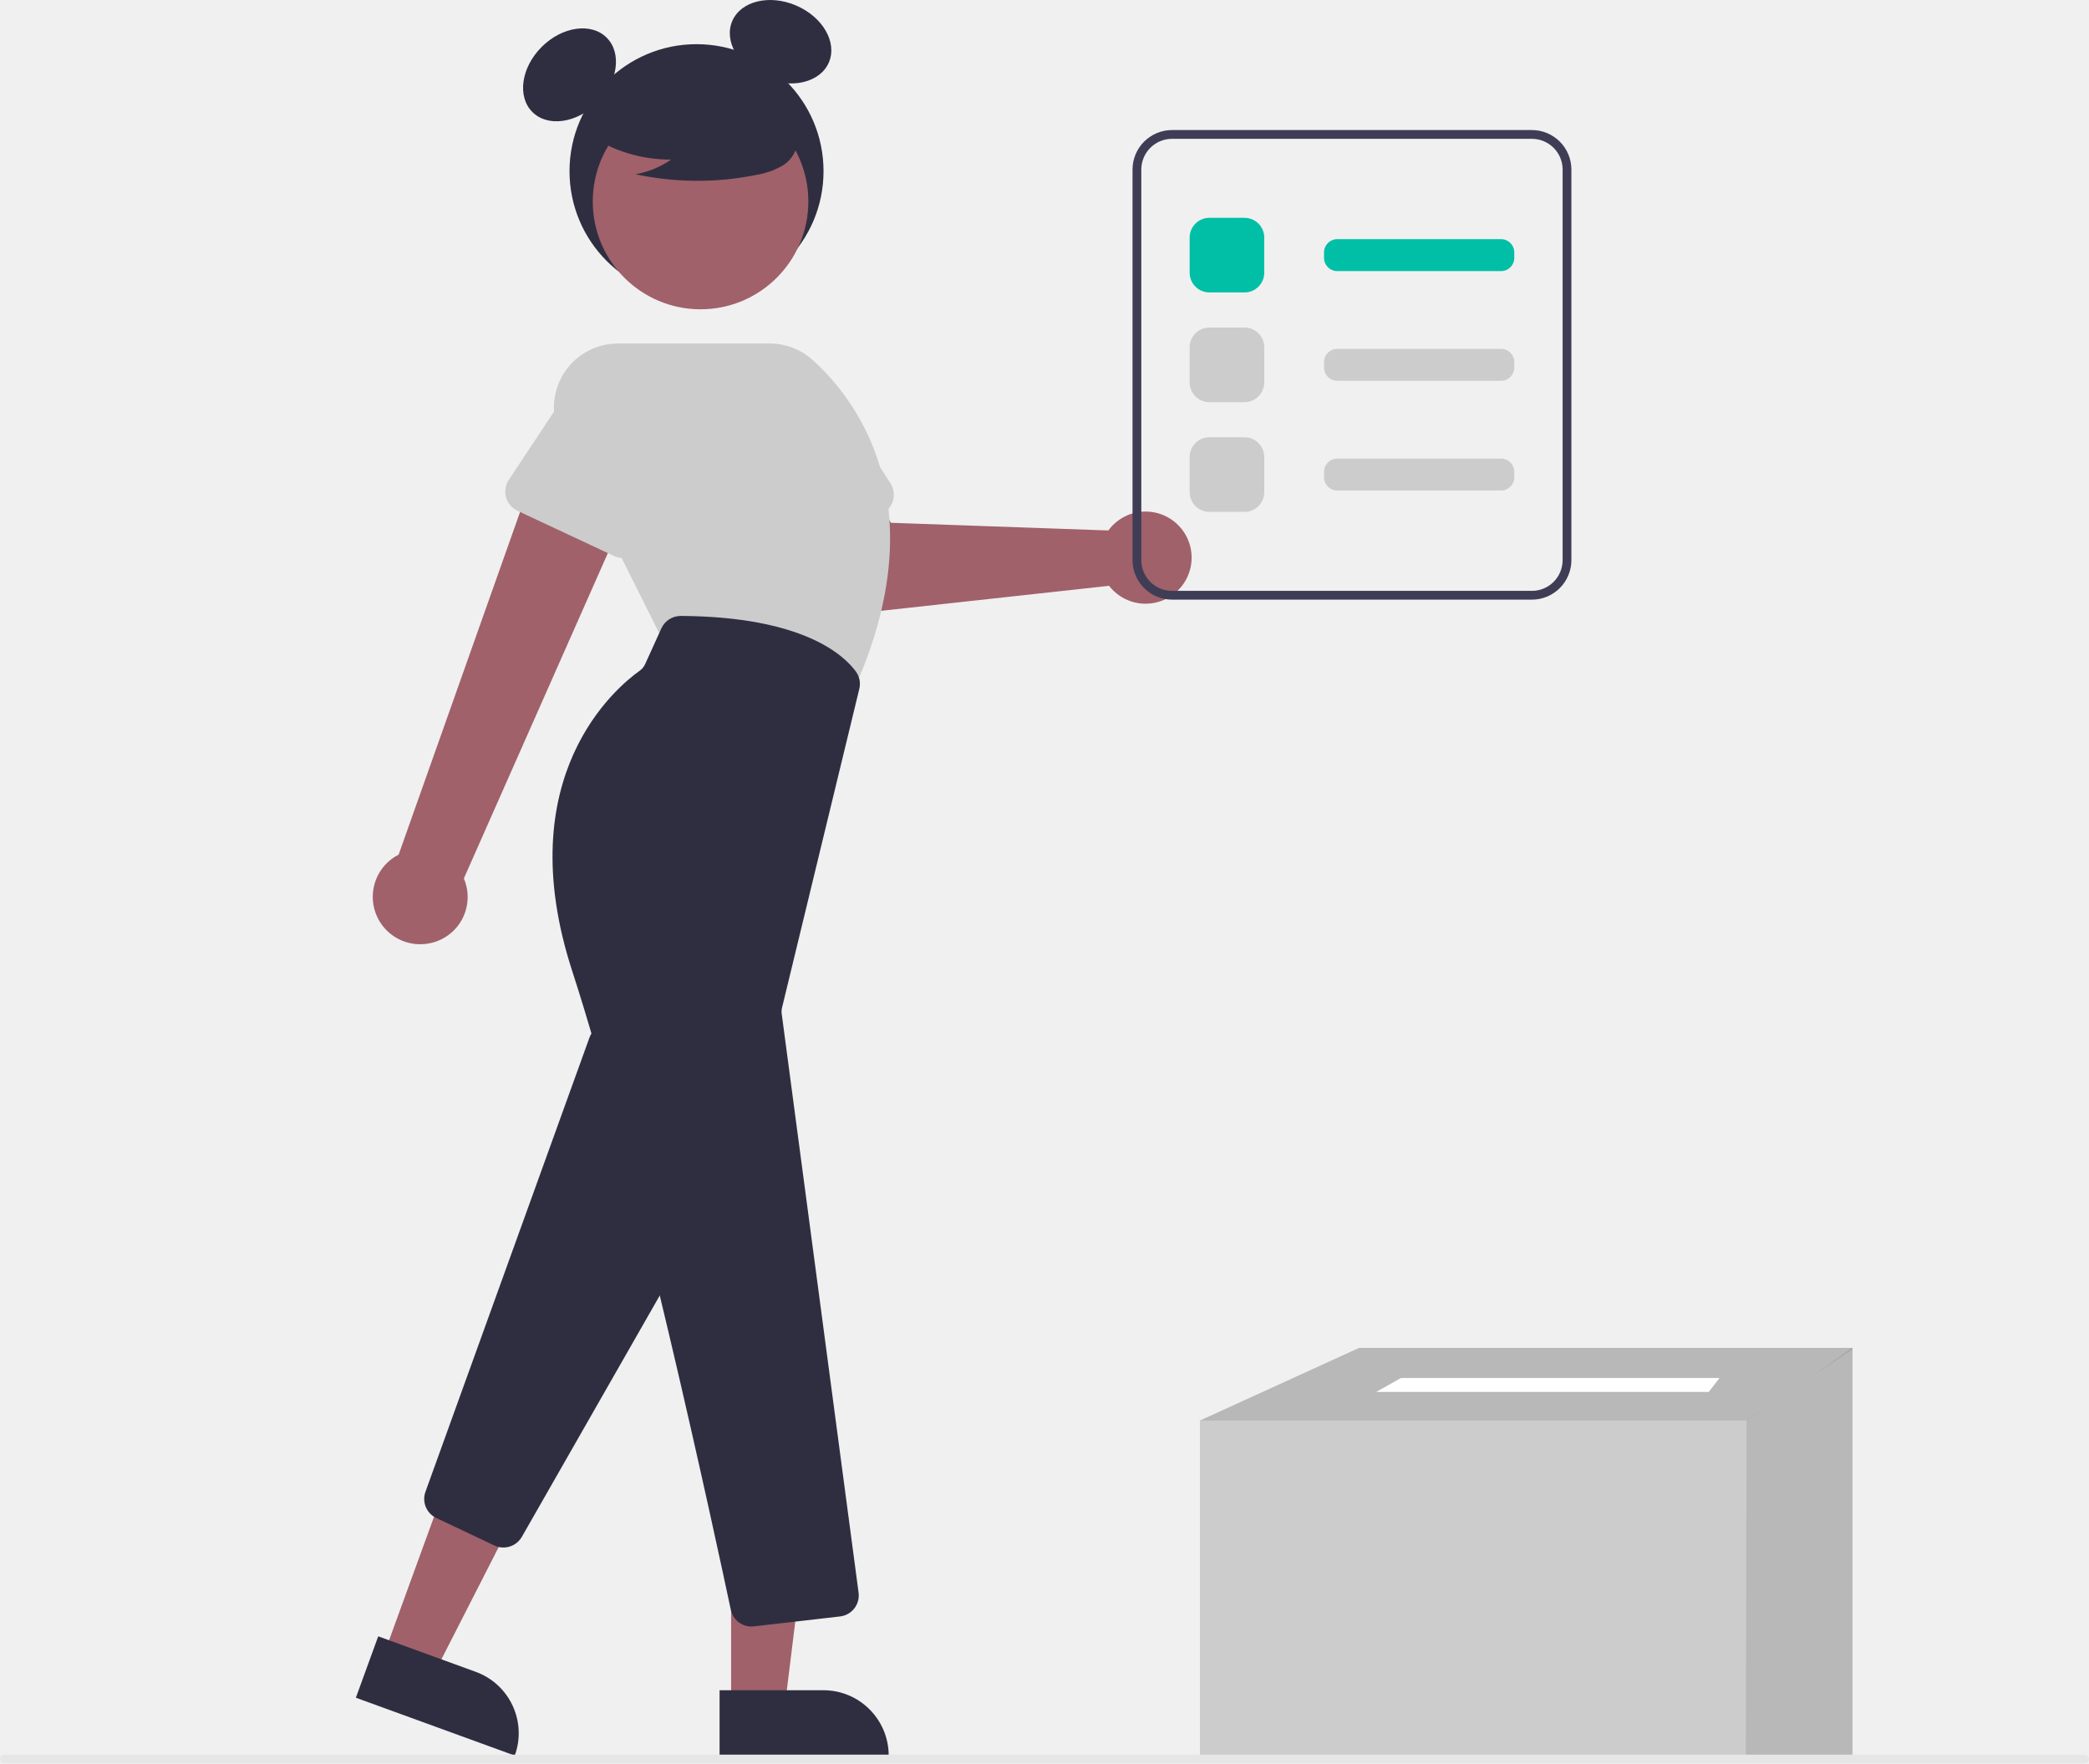
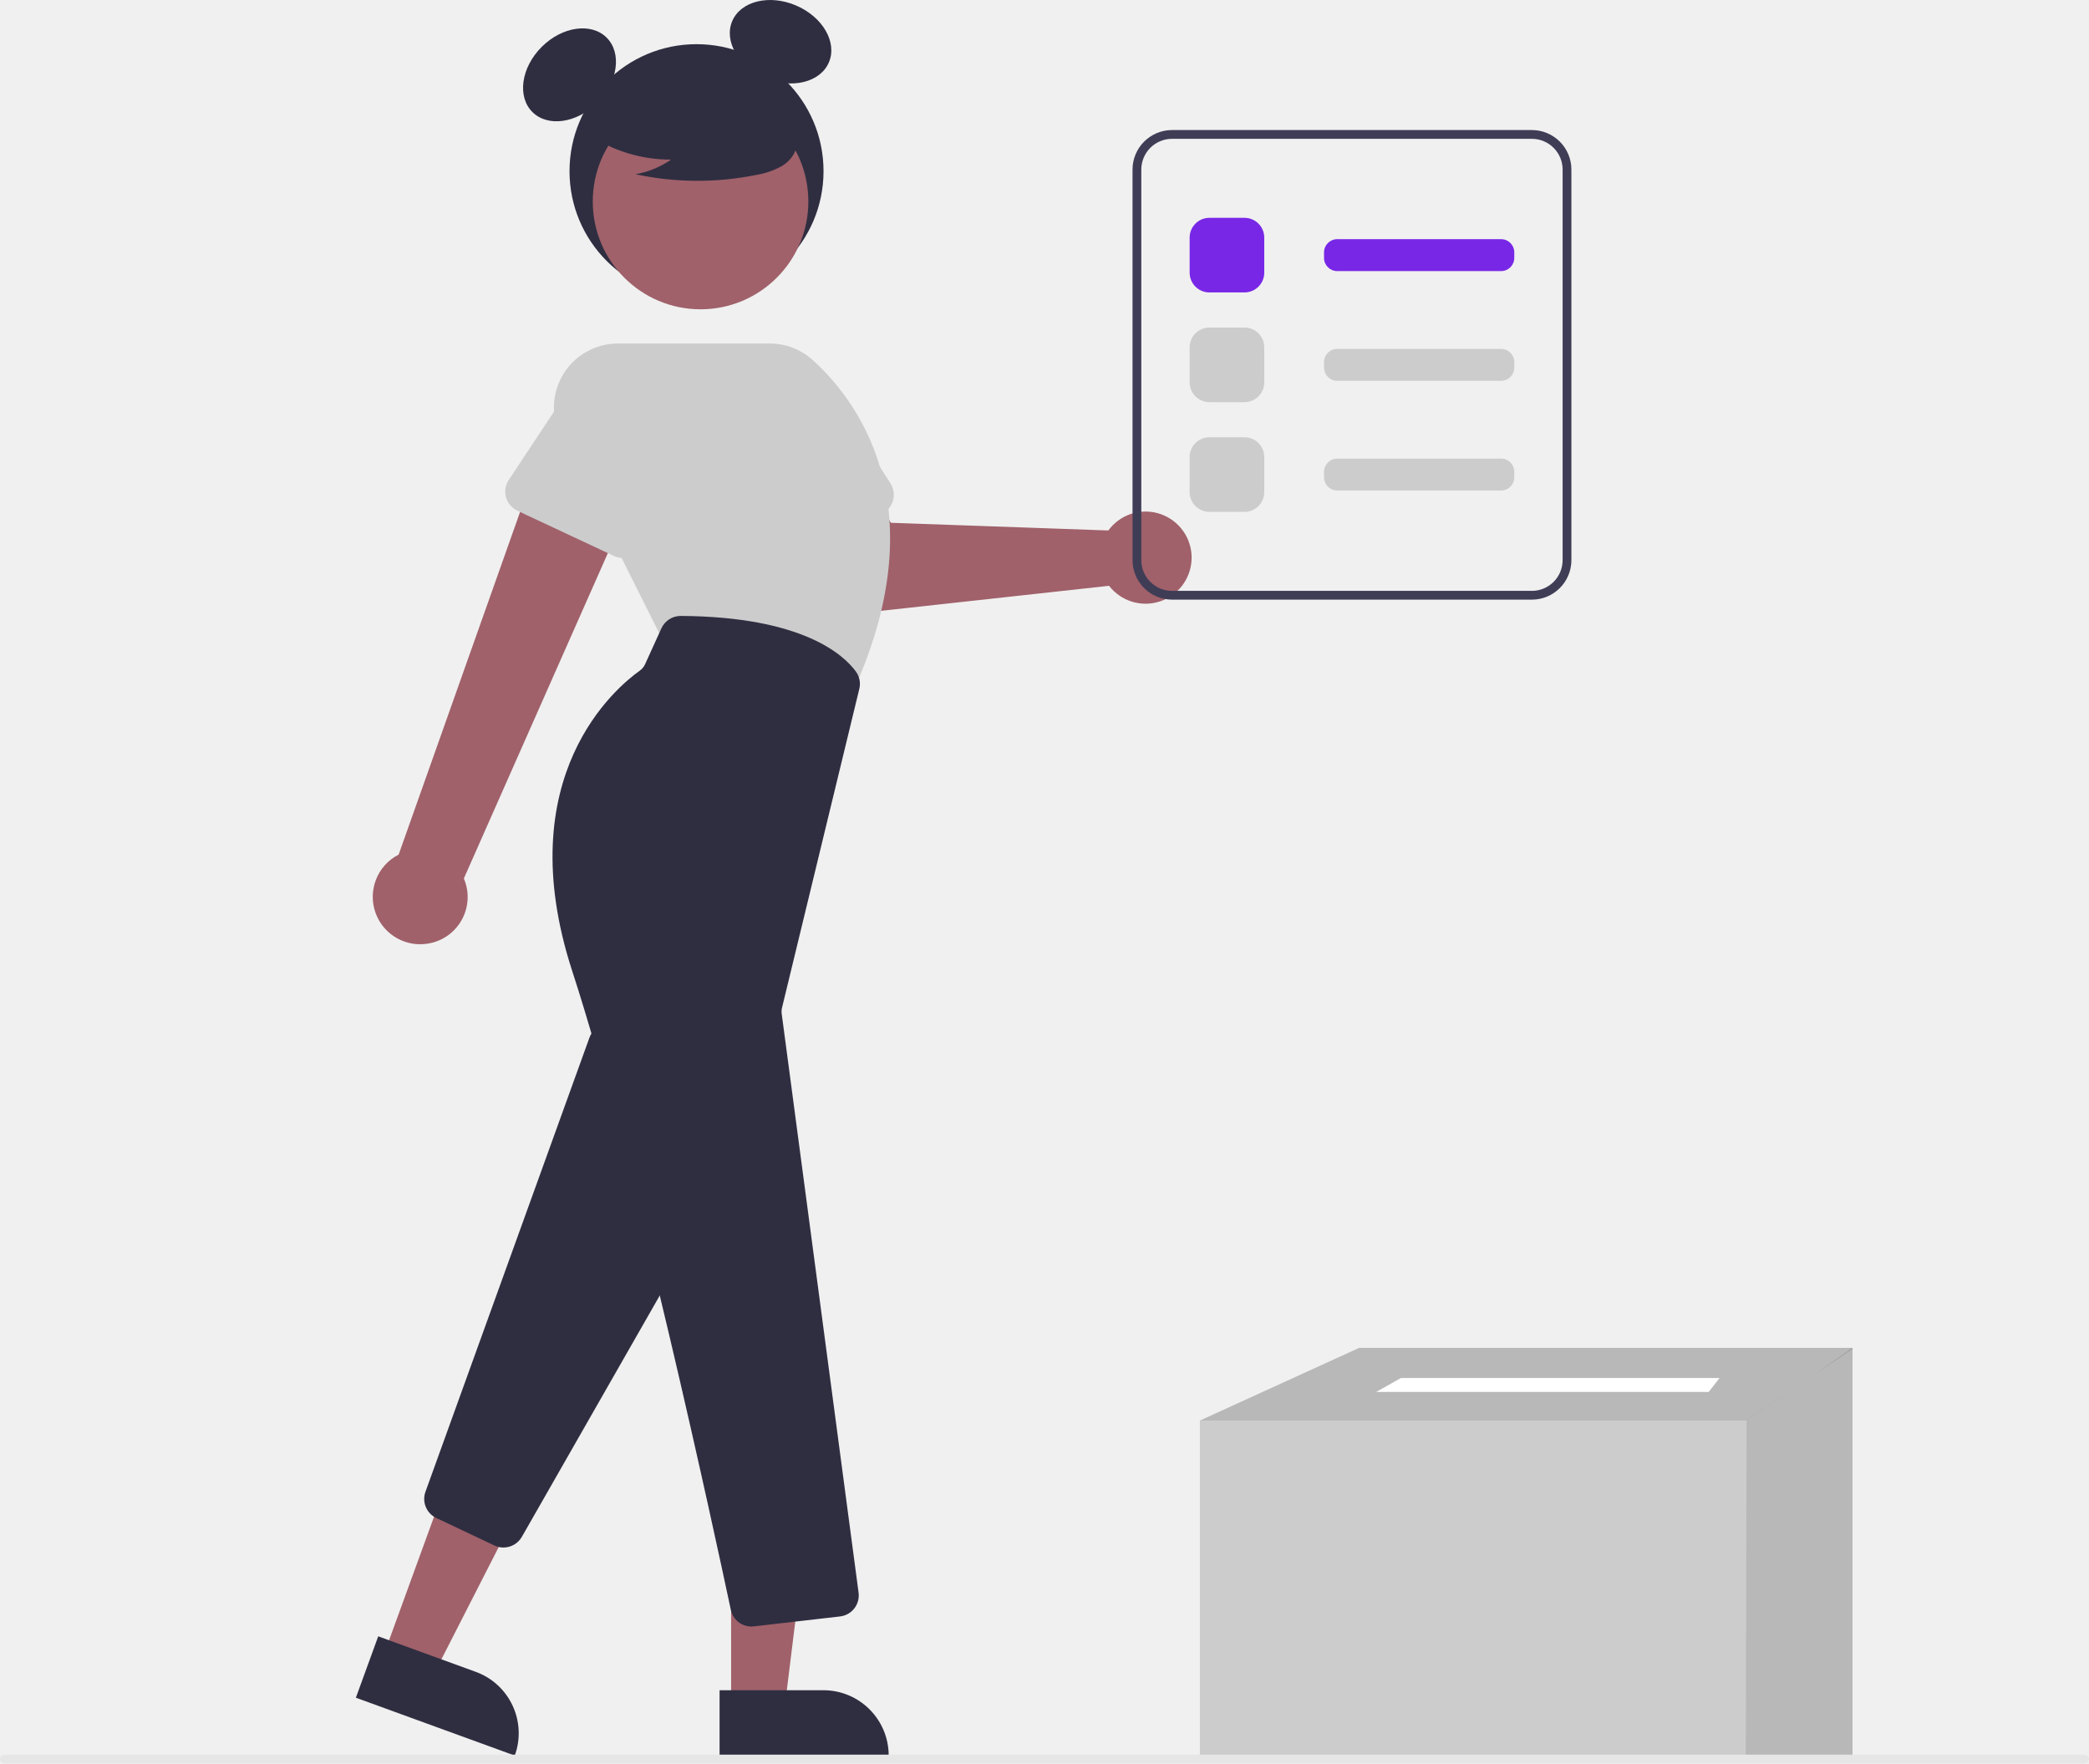
<svg xmlns="http://www.w3.org/2000/svg" data-name="Layer 1" width="476" height="401.805" viewBox="0 0 476 401.805">
-   <path id="ad4b1b16-27d0-4c9f-840a-ee213421f5fc-166" data-name="Path 704" d="M615.624,368.703a10.52,10.52,0,0,0-1.072,1.264l-49.562-1.751-5.669-10.631-17.162,6.458,8.206,19.8a8,8,0,0,0,8.263,4.889l56.085-6.158a10.5,10.5,0,1,0,.911-13.866Z" transform="translate(-362 -249.0974)" fill="#a0616a" />
+   <path id="ad4b1b16-27d0-4c9f-840a-ee213421f5fc-185" data-name="Path 704" d="M615.624,368.703a10.52,10.52,0,0,0-1.072,1.264l-49.562-1.751-5.669-10.631-17.162,6.458,8.206,19.8a8,8,0,0,0,8.263,4.889l56.085-6.158a10.5,10.5,0,1,0,.911-13.866Z" transform="translate(-362 -249.0974)" fill="#a0616a" />
  <circle cx="158.71" cy="39.005" r="28.94" fill="#2f2e41" />
  <ellipse cx="491.77" cy="266.148" rx="11.975" ry="8.981" transform="translate(-406.1588 176.5892) rotate(-45)" fill="#2f2e41" />
  <ellipse cx="539.86" cy="258.604" rx="8.981" ry="11.975" transform="translate(-272.0264 404.3829) rotate(-66.86956)" fill="#2f2e41" />
  <path d="M562.816,366.244l-22.209,9.931a4.817,4.817,0,0,1-6.604-3.096l-6.549-23.353A13.377,13.377,0,0,1,551.91,338.875l13.001,20.382a4.817,4.817,0,0,1-2.095,6.986Z" transform="translate(-362 -249.0974)" fill="#ccc" />
  <path d="M460.248,463.954a10.743,10.743,0,0,0,7.445-14.694L507.295,359.788l-22.655-5.706-31.804,89.742a10.801,10.801,0,0,0,7.412,20.13Z" transform="translate(-362 -249.0974)" fill="#a0616a" />
  <polygon points="87.453 377.033 98.973 381.227 120.634 338.789 103.631 332.599 87.453 377.033" fill="#a0616a" />
  <path d="M444.474,628.082h38.531a0,0,0,0,1,0,0V642.969a0,0,0,0,1,0,0H459.36a14.887,14.887,0,0,1-14.887-14.887v0A0,0,0,0,1,444.474,628.082Z" transform="translate(320.0624 1142.26) rotate(-159.9935)" fill="#2f2e41" />
  <path d="M476.702,601.708a4.774,4.774,0,0,1-2.044-.459l-13.239-6.271A4.799,4.799,0,0,1,458.95,588.989l37.364-103.468a4.817,4.817,0,0,1,8.661-.841l19.762,32.937a4.822,4.822,0,0,1,.052,4.868l-43.887,76.802A4.84,4.84,0,0,1,476.702,601.708Z" transform="translate(-362 -249.0974)" fill="#2f2e41" />
  <circle cx="159.628" cy="45.913" r="24.561" fill="#a0616a" />
  <path d="M556.375,406.68l-43.488-11.96-23.13-46.259a14.576,14.576,0,0,1,13.038-21.095h34.599a14.557,14.557,0,0,1,9.73,3.721c9.281,8.315,28.781,32.285,9.439,75.173Z" transform="translate(-362 -249.0974)" fill="#ccc" />
  <path d="M501.934,375.789l-22.033-10.314a4.817,4.817,0,0,1-1.974-7.022L491.317,338.232a13.377,13.377,0,0,1,24.198,11.413L508.591,372.808a4.817,4.817,0,0,1-6.657,2.982Z" transform="translate(-362 -249.0974)" fill="#ccc" />
  <polygon points="166.591 388.629 178.851 388.629 184.684 341.341 166.589 341.342 166.591 388.629" fill="#a0616a" />
  <path d="M525.965,634.223h38.531a0,0,0,0,1,0,0v14.887a0,0,0,0,1,0,0H540.851a14.887,14.887,0,0,1-14.887-14.887v0A0,0,0,0,1,525.965,634.223Z" transform="translate(728.4891 1034.211) rotate(179.9974)" fill="#2f2e41" />
  <path d="M533.221,619.707a4.791,4.791,0,0,1-4.698-3.814c-3.524-16.604-21.826-101.651-36.111-145.459-14.534-44.57,10.218-64.872,15.328-68.489a3.763,3.763,0,0,0,1.253-1.513l3.712-8.166a4.834,4.834,0,0,1,4.397-2.827h.03c27.829.166,37.184,8.939,39.914,12.703a4.761,4.761,0,0,1,.754,3.926l-17.608,72.645a3.75,3.75,0,0,0-.073,1.377l17.518,131.9a4.818,4.818,0,0,1-4.223,5.42l-19.629,2.264A4.925,4.925,0,0,1,533.221,619.707Z" transform="translate(-362 -249.0974)" fill="#2f2e41" />
  <path d="M495.82,279.562a33.405,33.405,0,0,0,19.091,5.9,20.471,20.471,0,0,1-8.114,3.338,67.359,67.359,0,0,0,27.514.155,17.807,17.807,0,0,0,5.76-1.978,7.289,7.289,0,0,0,3.555-4.755c.604-3.449-2.083-6.582-4.876-8.693a35.967,35.967,0,0,0-30.224-6.04c-3.376.873-6.759,2.347-8.951,5.059s-2.843,6.891-.753,9.684Z" transform="translate(-362 -249.0974)" fill="#2f2e41" />
  <polygon points="422.116 307.116 422.116 400.848 397.802 400.145 273.41 400.145 273.41 323.678 309.706 307.116 422.116 307.116" fill="#ccc" />
  <polygon points="422.116 307.116 422.116 307.408 413.387 313.25 397.802 323.678 273.41 323.678 309.706 307.116 422.116 307.116" opacity="0.1" style="isolation:isolate" />
  <polygon points="422.116 307.116 422.116 400.848 397.802 400.145 397.978 323.501 413.387 313.25 421.975 307.116 422.116 307.116" opacity="0.1" style="isolation:isolate" />
  <polygon points="389.344 317.158 313.582 317.158 319.22 313.987 391.811 313.987 389.344 317.158" fill="#fff" />
-   <path id="f35e270b-7f5a-4111-9d26-c6e282c8c57d-167" data-name="Path 717" d="M837,650.903H363a1,1,0,0,1,0-2H837a1,1,0,0,1,0,2Z" transform="translate(-362 -249.0974)" fill="#e6e6e6" />
+   <path id="f35e270b-7f5a-4111-9d26-c6e282c8c57d-186" data-name="Path 717" d="M837,650.903H363a1,1,0,0,1,0-2H837a1,1,0,0,1,0,2Z" transform="translate(-362 -249.0974)" fill="#e6e6e6" />
  <path d="M711.059,385.729h-82a9.01,9.01,0,0,1-9-9v-89a9.01,9.01,0,0,1,9-9h82a9.01,9.01,0,0,1,9,9v89A9.01,9.01,0,0,1,711.059,385.729Zm-82-105a7.008,7.008,0,0,0-7,7v89a7.008,7.008,0,0,0,7,7h82a7.008,7.008,0,0,0,7-7v-89a7.008,7.008,0,0,0-7-7Z" transform="translate(-362 -249.0974)" fill="#3f3d56" />
-   <path d="M645.574,315.729h-8a4.505,4.505,0,0,1-4.5-4.5v-8a4.505,4.505,0,0,1,4.5-4.5h8a4.505,4.505,0,0,1,4.5,4.5v8A4.505,4.505,0,0,1,645.574,315.729Z" transform="translate(-362 -249.0974)" fill="#00bfa6" />
+   <path d="M645.574,315.729h-8a4.505,4.505,0,0,1-4.5-4.5v-8a4.505,4.505,0,0,1,4.5-4.5h8a4.505,4.505,0,0,1,4.5,4.5v8A4.505,4.505,0,0,1,645.574,315.729Z" transform="translate(-362 -249.0974)" fill="#7827e6" />
  <path d="M645.574,340.729h-8a4.505,4.505,0,0,1-4.5-4.5v-8a4.505,4.505,0,0,1,4.5-4.5h8a4.505,4.505,0,0,1,4.5,4.5v8A4.505,4.505,0,0,1,645.574,340.729Z" transform="translate(-362 -249.0974)" fill="#ccc" />
-   <path d="M704.044,310.866H666.695a3.003,3.003,0,0,1-3-3v-1.274a3.003,3.003,0,0,1,3-3H704.044a3.003,3.003,0,0,1,3,3v1.274A3.003,3.003,0,0,1,704.044,310.866Z" transform="translate(-362 -249.0974)" fill="#00bfa6" />
+   <path d="M704.044,310.866H666.695a3.003,3.003,0,0,1-3-3v-1.274a3.003,3.003,0,0,1,3-3H704.044a3.003,3.003,0,0,1,3,3v1.274A3.003,3.003,0,0,1,704.044,310.866Z" transform="translate(-362 -249.0974)" fill="#7827e6" />
  <path d="M704.044,335.866H666.695a3.003,3.003,0,0,1-3-3v-1.274a3.003,3.003,0,0,1,3-3H704.044a3.003,3.003,0,0,1,3,3v1.274A3.003,3.003,0,0,1,704.044,335.866Z" transform="translate(-362 -249.0974)" fill="#ccc" />
  <path d="M645.574,365.729h-8a4.505,4.505,0,0,1-4.5-4.5v-8a4.505,4.505,0,0,1,4.5-4.5h8a4.505,4.505,0,0,1,4.5,4.5v8A4.505,4.505,0,0,1,645.574,365.729Z" transform="translate(-362 -249.0974)" fill="#ccc" />
  <path d="M704.044,360.866H666.695a3.003,3.003,0,0,1-3-3v-1.274a3.003,3.003,0,0,1,3-3H704.044a3.003,3.003,0,0,1,3,3v1.274A3.003,3.003,0,0,1,704.044,360.866Z" transform="translate(-362 -249.0974)" fill="#ccc" />
</svg>
